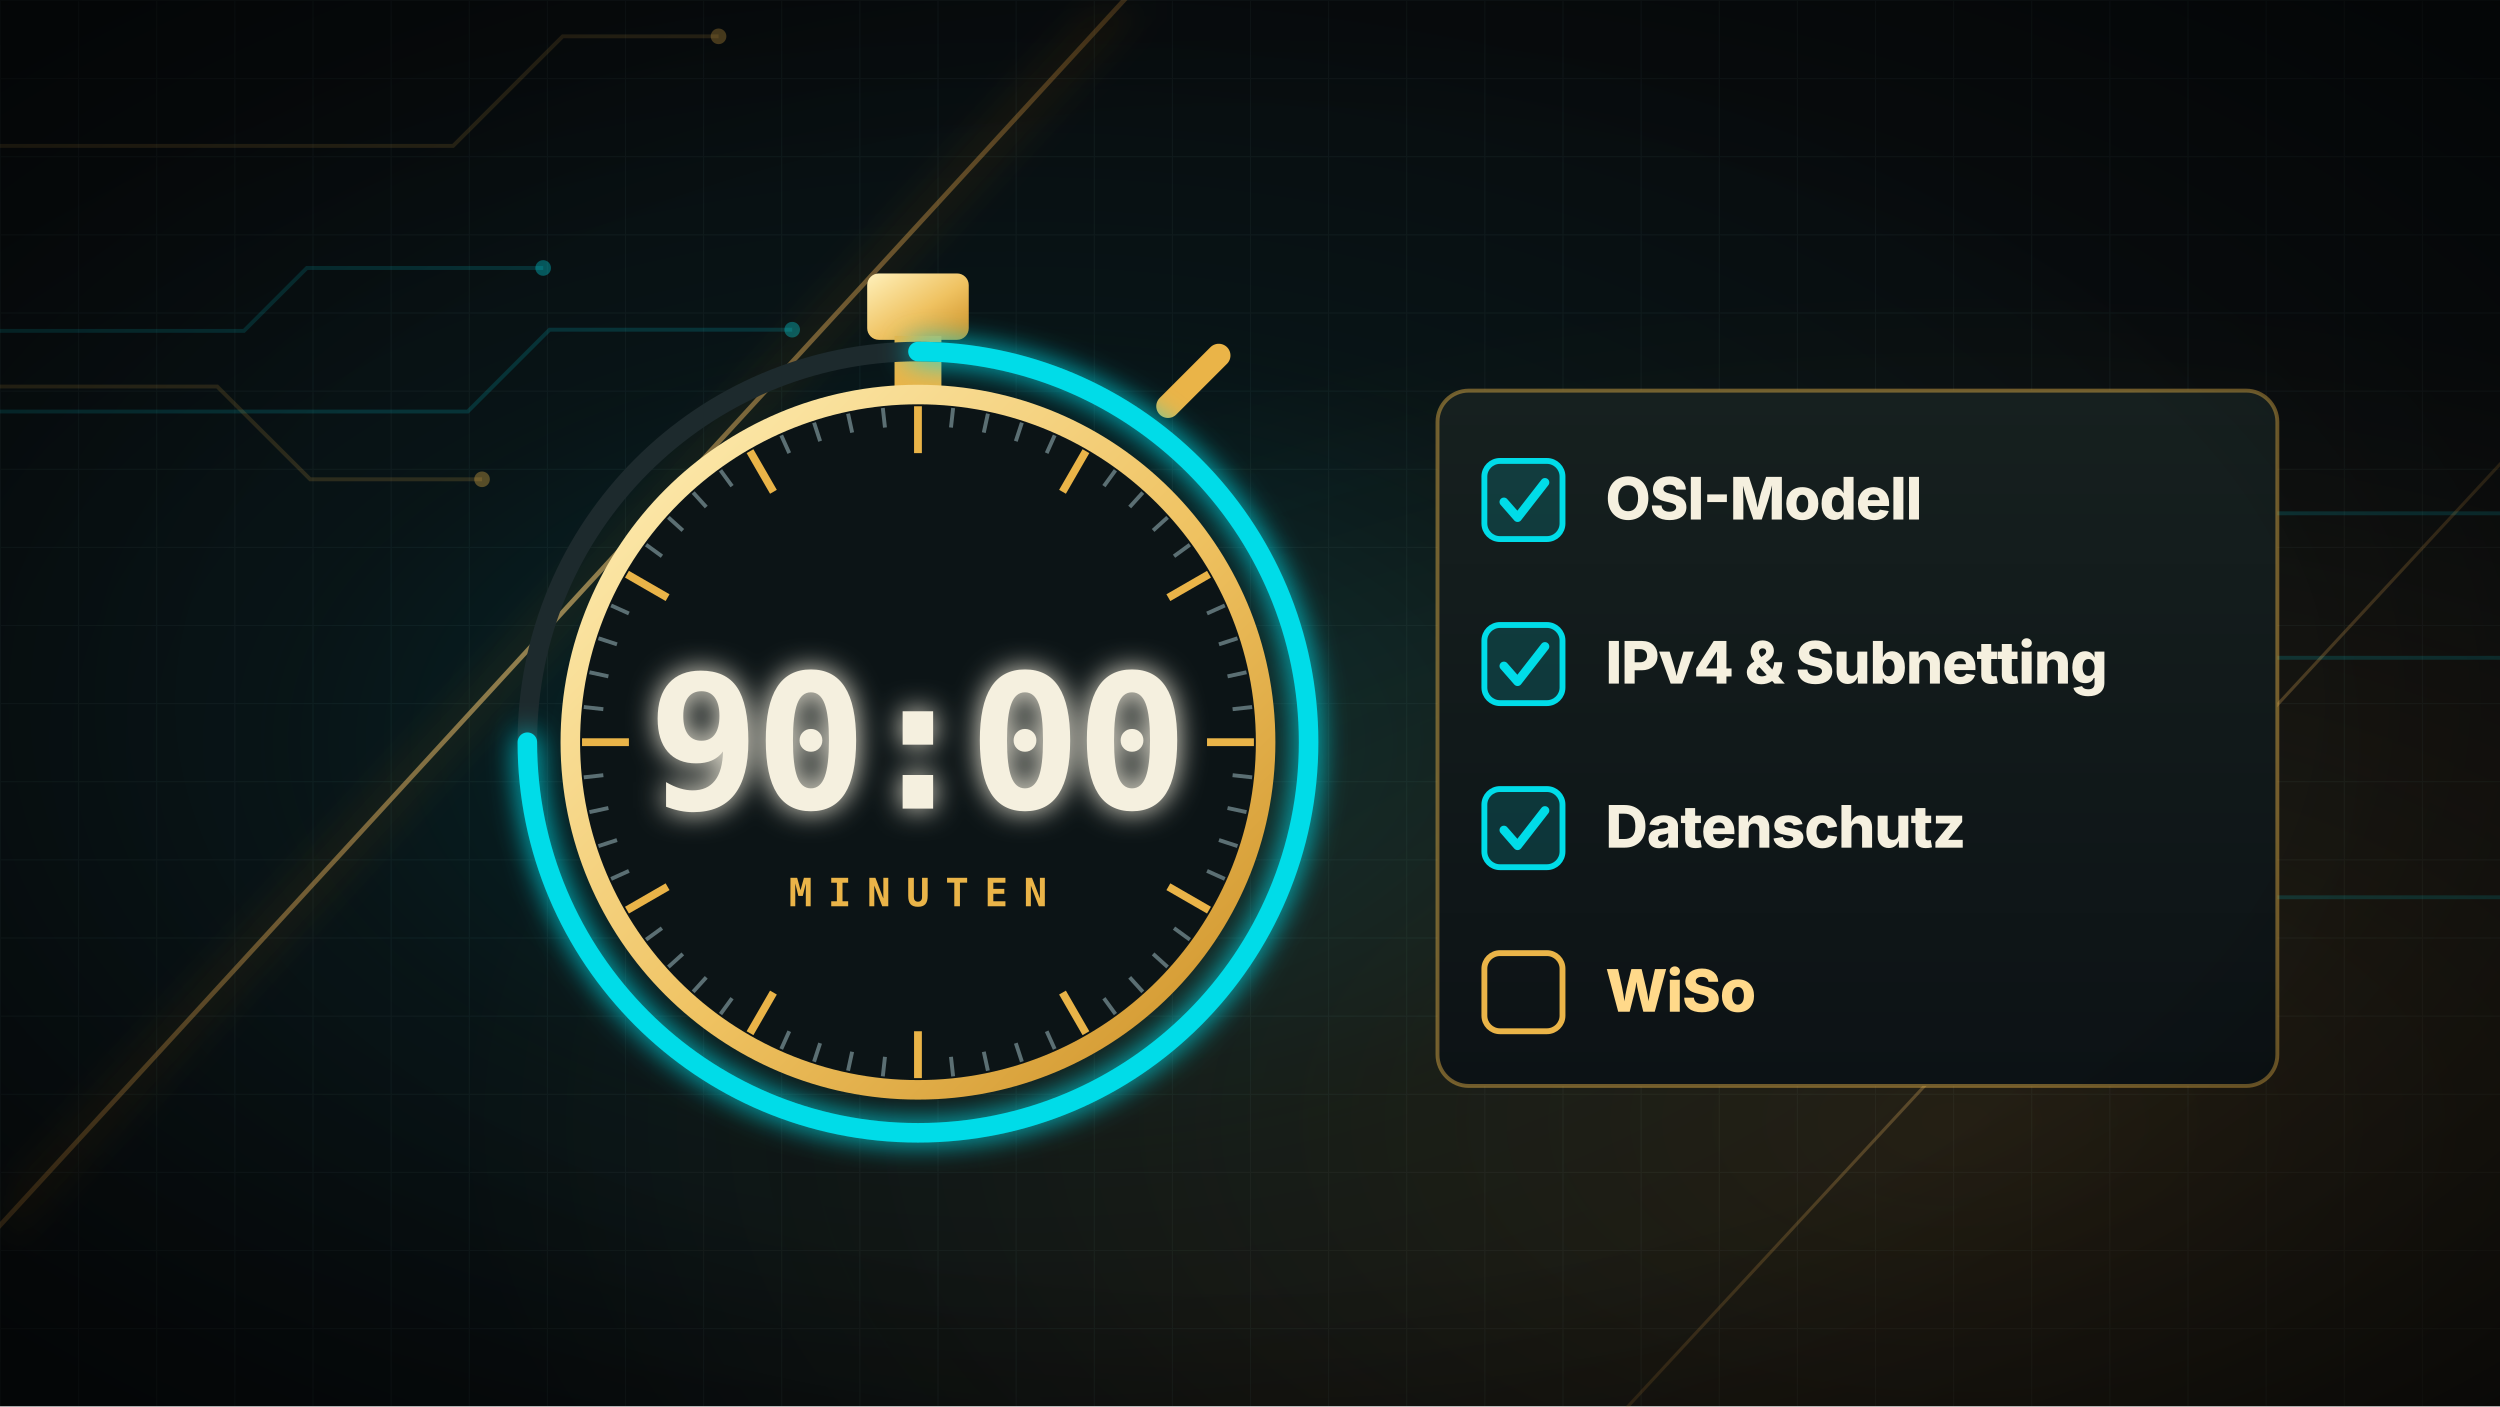
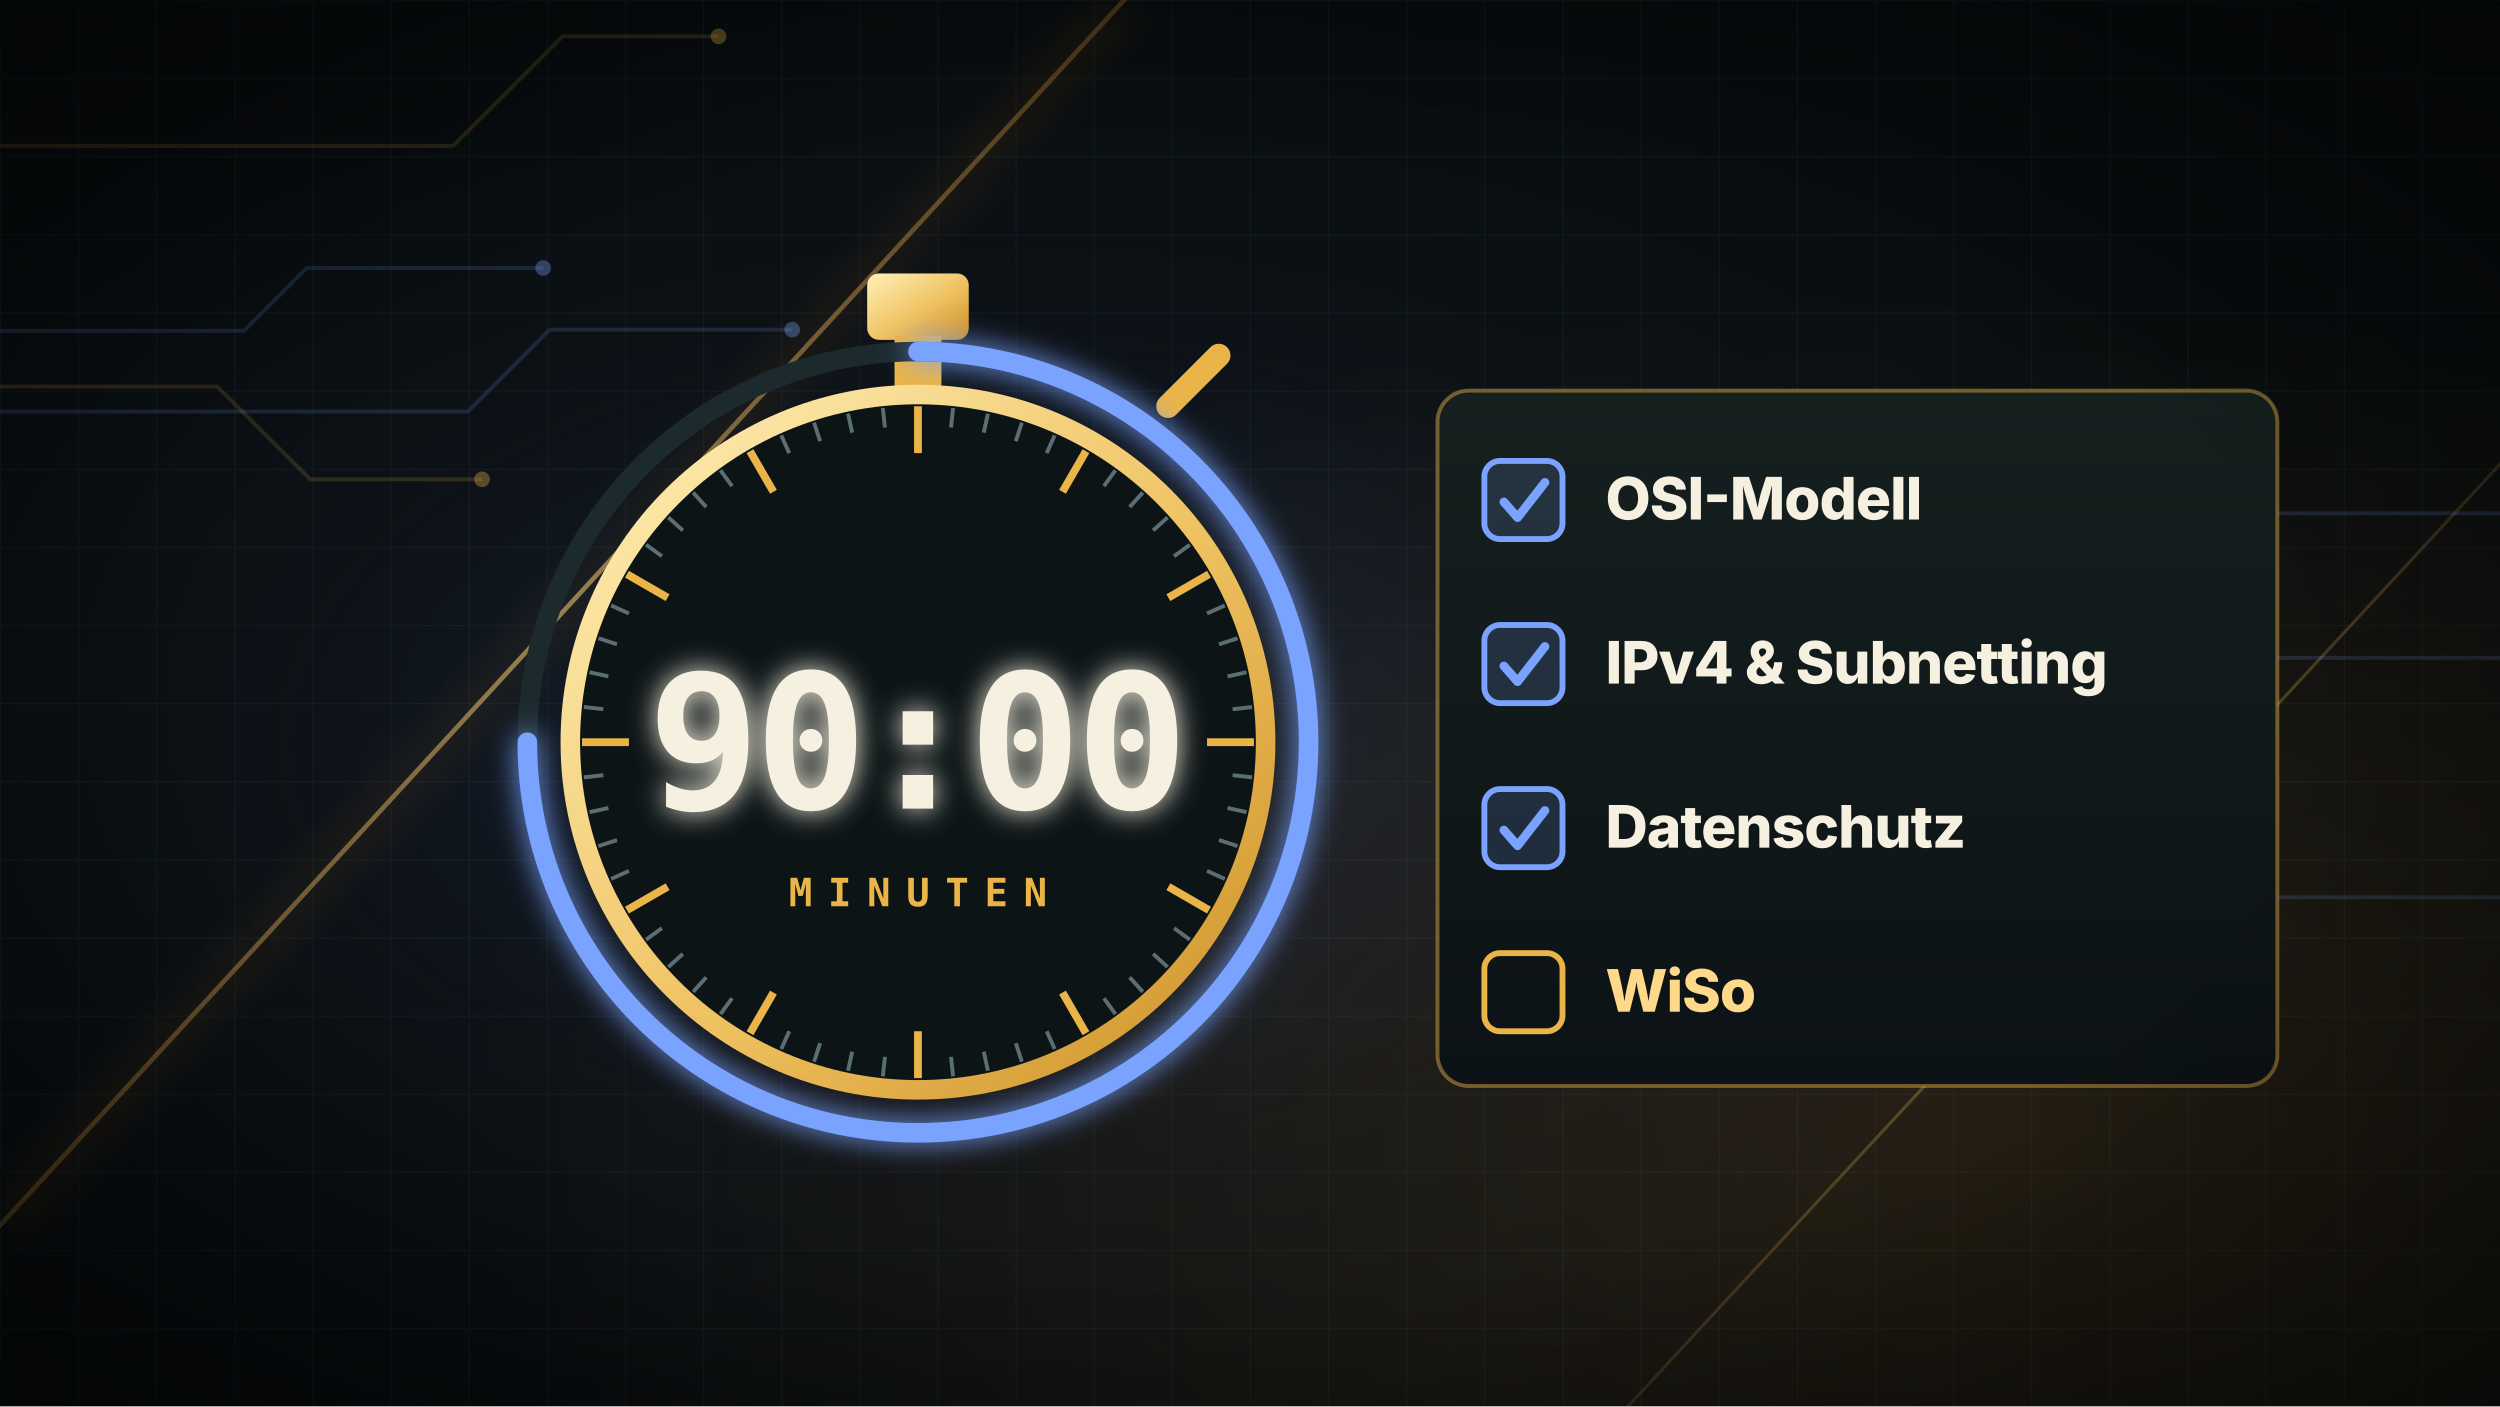
<svg xmlns="http://www.w3.org/2000/svg" width="1280" height="720" viewBox="0 0 1280 720">
  <defs>
    <radialGradient id="pruefung-glow" cx="0.406" cy="0.528" r=".55">
-       <stop offset="0" stop-color="#00dce8" stop-opacity=".16" />
-       <stop offset=".55" stop-color="#00dce8" stop-opacity=".035" />
-       <stop offset="1" stop-color="#00dce8" stop-opacity="0" />
+       <stop offset="0" stop-color="#7aa2ff" stop-opacity=".16" />
+       <stop offset=".55" stop-color="#7aa2ff" stop-opacity=".035" />
+       <stop offset="1" stop-color="#7aa2ff" stop-opacity="0" />
    </radialGradient>
    <radialGradient id="pruefung-warm" cx=".78" cy=".8" r=".6">
      <stop offset="0" stop-color="#f39a2b" stop-opacity=".12" />
      <stop offset="1" stop-color="#f39a2b" stop-opacity="0" />
    </radialGradient>
    <radialGradient id="pruefung-vignette" cx=".5" cy=".5" r=".75">
      <stop offset=".55" stop-color="#000" stop-opacity="0" />
      <stop offset="1" stop-color="#000" stop-opacity=".62" />
    </radialGradient>
    <linearGradient id="pruefung-gold" x1="0" y1="0" x2="1" y2="1">
      <stop offset="0" stop-color="#fff1bb" />
      <stop offset=".55" stop-color="#efc261" />
      <stop offset="1" stop-color="#cc8f25" />
    </linearGradient>
    <linearGradient id="pruefung-goldv" x1="0" y1="0" x2="0" y2="1">
      <stop offset="0" stop-color="#ffe4a1" />
      <stop offset="1" stop-color="#d79a2c" />
    </linearGradient>
    <linearGradient id="pruefung-ray" x1="0" y1="1" x2="1" y2="0">
      <stop offset="0" stop-color="#d88120" stop-opacity=".2" />
      <stop offset=".5" stop-color="#ffd27a" />
      <stop offset="1" stop-color="#ff9c29" stop-opacity=".15" />
    </linearGradient>
    <linearGradient id="pruefung-panel" x1="0" y1="0" x2="0" y2="1">
      <stop offset="0" stop-color="#16201f" />
      <stop offset="1" stop-color="#0c1215" />
    </linearGradient>
    <pattern id="pruefung-grid" width="40" height="40" patternUnits="userSpaceOnUse">
      <path d="M40 0H0V40" fill="none" stroke="#9fe9ef" stroke-opacity=".045" stroke-width="1" />
    </pattern>
    <filter id="pruefung-glowf" x="-30%" y="-30%" width="160%" height="160%">
      <feGaussianBlur stdDeviation="7" result="b" />
      <feMerge>
        <feMergeNode in="b" />
        <feMergeNode in="SourceGraphic" />
      </feMerge>
    </filter>
    <filter id="pruefung-soft" x="-20%" y="-20%" width="140%" height="140%">
      <feGaussianBlur stdDeviation="10" />
    </filter>
  </defs>
  <rect width="1280" height="720" fill="#080c0e" />
  <rect width="1280" height="720" fill="url(#pruefung-grid)" />
  <rect width="1280" height="720" fill="url(#pruefung-glow)" />
  <rect width="1280" height="720" fill="url(#pruefung-warm)" />
  <g>
-     <path d="M-20 210.7 H239.5 L281.4 168.8 H405.6" stroke="#00dce8" stroke-opacity=".16" stroke-width="2" fill="none" />
-     <circle cx="405.6" cy="168.8" r="4" fill="#00dce8" fill-opacity=".35" />
-     <path d="M1300 459.4 H1143.5 L1091.2 407.1 H985.3" stroke="#00dce8" stroke-opacity=".16" stroke-width="2" fill="none" />
-     <circle cx="985.3" cy="407.1" r="4" fill="#00dce8" fill-opacity=".35" />
+     <path d="M-20 210.7 H239.5 L281.4 168.8 H405.6" stroke="#7aa2ff" stroke-opacity=".16" stroke-width="2" fill="none" />
+     <circle cx="405.6" cy="168.8" r="4" fill="#7aa2ff" fill-opacity=".35" />
+     <path d="M1300 459.4 H1143.5 L1091.2 407.1 H985.3" stroke="#7aa2ff" stroke-opacity=".16" stroke-width="2" fill="none" />
+     <circle cx="985.3" cy="407.1" r="4" fill="#7aa2ff" fill-opacity=".35" />
    <path d="M-20 197.9 H111.2 L158.8 245.4 H246.8" stroke="#eab448" stroke-opacity=".16" stroke-width="2" fill="none" />
    <circle cx="246.8" cy="245.4" r="4" fill="#eab448" fill-opacity=".35" />
-     <path d="M1300 336.8 H1057.6 L1023.2 302.4 H891.7" stroke="#00dce8" stroke-opacity=".16" stroke-width="2" fill="none" />
-     <circle cx="891.7" cy="302.4" r="4" fill="#00dce8" fill-opacity=".35" />
+     <path d="M1300 336.8 H1057.6 L1023.2 302.4 H891.7" stroke="#7aa2ff" stroke-opacity=".16" stroke-width="2" fill="none" />
+     <circle cx="891.7" cy="302.4" r="4" fill="#7aa2ff" fill-opacity=".35" />
    <path d="M-20 74.7 H232 L288.1 18.6 H367.9" stroke="#eab448" stroke-opacity=".16" stroke-width="2" fill="none" />
    <circle cx="367.9" cy="18.6" r="4" fill="#eab448" fill-opacity=".35" />
-     <path d="M1300 262.8 H1067.9 L1010.5 320.2 H883.3" stroke="#00dce8" stroke-opacity=".16" stroke-width="2" fill="none" />
-     <circle cx="883.3" cy="320.2" r="4" fill="#00dce8" fill-opacity=".35" />
-     <path d="M-20 169.4 H124.9 L157.1 137.2 H278.1" stroke="#00dce8" stroke-opacity=".16" stroke-width="2" fill="none" />
-     <circle cx="278.1" cy="137.2" r="4" fill="#00dce8" fill-opacity=".35" />
+     <path d="M1300 262.8 H1067.9 L1010.5 320.2 H883.3" stroke="#7aa2ff" stroke-opacity=".16" stroke-width="2" fill="none" />
+     <circle cx="883.3" cy="320.2" r="4" fill="#7aa2ff" fill-opacity=".35" />
+     <path d="M-20 169.4 H124.9 L157.1 137.2 H278.1" stroke="#7aa2ff" stroke-opacity=".16" stroke-width="2" fill="none" />
+     <circle cx="278.1" cy="137.2" r="4" fill="#7aa2ff" fill-opacity=".35" />
  </g>
  <g stroke-linecap="round" fill="none">
    <path d="M-140 780 L704 -140" stroke="#f39a2b" stroke-width="16" stroke-opacity=".08" filter="url(#pruefung-soft)" />
    <path d="M-140 780 L704 -140" stroke="url(#pruefung-ray)" stroke-width="2.4" stroke-opacity=".55" />
    <path d="M704 860 L1420 86.4" stroke="url(#pruefung-ray)" stroke-width="1.6" stroke-opacity=".32" />
  </g>
  <rect x="444" y="140" width="52" height="34" rx="6" fill="url(#pruefung-gold)" />
  <rect x="458" y="172" width="24" height="26" fill="#eab448" />
  <path d="M598 208 l26 -26" stroke="#eab448" stroke-width="12" stroke-linecap="round" />
  <circle cx="470" cy="380" r="200" fill="none" stroke="#1d2a2d" stroke-width="10" />
-   <path d="M470 180 A200 200 0 1 1 270 380" fill="none" stroke="#00dce8" stroke-width="10" stroke-linecap="round" filter="url(#pruefung-glowf)" />
+   <path d="M470 180 A200 200 0 1 1 270 380" fill="none" stroke="#7aa2ff" stroke-width="10" stroke-linecap="round" filter="url(#pruefung-glowf)" />
  <circle cx="470" cy="380" r="178" fill="#0c1416" stroke="url(#pruefung-gold)" stroke-width="10" />
  <path d="M470 232 L470 208" stroke="#eab448" stroke-width="4" />
  <path d="M486.9 218.9 L488 208.9" stroke="#5b6f73" stroke-width="2" />
  <path d="M503.7 221.5 L505.8 211.8" stroke="#5b6f73" stroke-width="2" />
  <path d="M520.1 225.9 L523.2 216.4" stroke="#5b6f73" stroke-width="2" />
  <path d="M535.9 232 L540 222.9" stroke="#5b6f73" stroke-width="2" />
  <path d="M544 251.8 L556 231" stroke="#eab448" stroke-width="4" />
  <path d="M565.2 248.9 L571.1 240.8" stroke="#5b6f73" stroke-width="2" />
  <path d="M578.4 259.6 L585.1 252.2" stroke="#5b6f73" stroke-width="2" />
  <path d="M590.4 271.6 L597.8 264.9" stroke="#5b6f73" stroke-width="2" />
  <path d="M601.1 284.8 L609.2 278.9" stroke="#5b6f73" stroke-width="2" />
  <path d="M598.2 306 L619 294" stroke="#eab448" stroke-width="4" />
  <path d="M618 314.1 L627.1 310" stroke="#5b6f73" stroke-width="2" />
  <path d="M624.1 329.9 L633.6 326.8" stroke="#5b6f73" stroke-width="2" />
  <path d="M628.5 346.3 L638.2 344.2" stroke="#5b6f73" stroke-width="2" />
  <path d="M631.1 363.1 L641.1 362" stroke="#5b6f73" stroke-width="2" />
  <path d="M618 380 L642 380" stroke="#eab448" stroke-width="4" />
  <path d="M631.1 396.9 L641.1 398" stroke="#5b6f73" stroke-width="2" />
  <path d="M628.5 413.7 L638.2 415.8" stroke="#5b6f73" stroke-width="2" />
  <path d="M624.1 430.1 L633.6 433.2" stroke="#5b6f73" stroke-width="2" />
  <path d="M618 445.9 L627.1 450" stroke="#5b6f73" stroke-width="2" />
  <path d="M598.2 454 L619 466" stroke="#eab448" stroke-width="4" />
  <path d="M601.1 475.2 L609.2 481.1" stroke="#5b6f73" stroke-width="2" />
  <path d="M590.4 488.4 L597.8 495.1" stroke="#5b6f73" stroke-width="2" />
  <path d="M578.4 500.4 L585.1 507.8" stroke="#5b6f73" stroke-width="2" />
  <path d="M565.2 511.1 L571.1 519.2" stroke="#5b6f73" stroke-width="2" />
  <path d="M544 508.2 L556 529" stroke="#eab448" stroke-width="4" />
  <path d="M535.9 528 L540 537.1" stroke="#5b6f73" stroke-width="2" />
  <path d="M520.1 534.1 L523.2 543.6" stroke="#5b6f73" stroke-width="2" />
  <path d="M503.7 538.5 L505.8 548.2" stroke="#5b6f73" stroke-width="2" />
  <path d="M486.9 541.1 L488 551.1" stroke="#5b6f73" stroke-width="2" />
  <path d="M470 528 L470 552" stroke="#eab448" stroke-width="4" />
  <path d="M453.1 541.1 L452 551.1" stroke="#5b6f73" stroke-width="2" />
  <path d="M436.3 538.5 L434.2 548.2" stroke="#5b6f73" stroke-width="2" />
  <path d="M419.9 534.1 L416.8 543.6" stroke="#5b6f73" stroke-width="2" />
  <path d="M404.1 528 L400 537.1" stroke="#5b6f73" stroke-width="2" />
  <path d="M396 508.2 L384 529" stroke="#eab448" stroke-width="4" />
  <path d="M374.8 511.1 L368.9 519.2" stroke="#5b6f73" stroke-width="2" />
  <path d="M361.6 500.4 L354.9 507.8" stroke="#5b6f73" stroke-width="2" />
  <path d="M349.6 488.4 L342.2 495.1" stroke="#5b6f73" stroke-width="2" />
  <path d="M338.9 475.2 L330.8 481.1" stroke="#5b6f73" stroke-width="2" />
  <path d="M341.8 454 L321 466" stroke="#eab448" stroke-width="4" />
  <path d="M322 445.9 L312.9 450" stroke="#5b6f73" stroke-width="2" />
  <path d="M315.9 430.1 L306.4 433.2" stroke="#5b6f73" stroke-width="2" />
  <path d="M311.5 413.7 L301.8 415.8" stroke="#5b6f73" stroke-width="2" />
  <path d="M308.9 396.9 L298.9 398" stroke="#5b6f73" stroke-width="2" />
  <path d="M322 380 L298 380" stroke="#eab448" stroke-width="4" />
  <path d="M308.9 363.1 L298.9 362" stroke="#5b6f73" stroke-width="2" />
  <path d="M311.5 346.3 L301.8 344.2" stroke="#5b6f73" stroke-width="2" />
  <path d="M315.9 329.9 L306.4 326.8" stroke="#5b6f73" stroke-width="2" />
  <path d="M322 314.1 L312.9 310" stroke="#5b6f73" stroke-width="2" />
  <path d="M341.8 306 L321 294" stroke="#eab448" stroke-width="4" />
  <path d="M338.9 284.8 L330.8 278.9" stroke="#5b6f73" stroke-width="2" />
  <path d="M349.6 271.6 L342.2 264.9" stroke="#5b6f73" stroke-width="2" />
  <path d="M361.6 259.6 L354.9 252.2" stroke="#5b6f73" stroke-width="2" />
  <path d="M374.8 248.9 L368.9 240.8" stroke="#5b6f73" stroke-width="2" />
  <path d="M396 251.8 L384 231" stroke="#eab448" stroke-width="4" />
  <path d="M404.1 232 L400 222.9" stroke="#5b6f73" stroke-width="2" />
  <path d="M419.9 225.9 L416.8 216.4" stroke="#5b6f73" stroke-width="2" />
  <path d="M436.3 221.5 L434.2 211.8" stroke="#5b6f73" stroke-width="2" />
  <path d="M453.1 218.9 L452 208.9" stroke="#5b6f73" stroke-width="2" />
  <text x="470" y="414" text-anchor="middle" font-family="'JetBrains Mono','DejaVu Sans Mono',monospace" font-size="96" font-weight="800" letter-spacing="-3" fill="#f5f0df" filter="url(#pruefung-glowf)">90:00</text>
  <text x="470" y="464" text-anchor="middle" font-family="'JetBrains Mono','DejaVu Sans Mono',monospace" font-size="20" font-weight="800" letter-spacing="8" fill="#eab448">MINUTEN</text>
  <rect x="736" y="200" width="430" height="356" rx="16" fill="url(#pruefung-panel)" stroke="#eab448" stroke-opacity=".45" stroke-width="2" />
-   <rect x="760" y="236" width="40" height="40" rx="8" fill="#00dce8" fill-opacity="0.16" stroke="#00dce8" stroke-width="3" />
-   <path d="M770 257 L777 265 L791 247" fill="none" stroke="#00dce8" stroke-width="4.5" stroke-linecap="round" stroke-linejoin="round" />
+   <rect x="760" y="236" width="40" height="40" rx="8" fill="#7aa2ff" fill-opacity="0.16" stroke="#7aa2ff" stroke-width="3" />
+   <path d="M770 257 L777 265 L791 247" fill="none" stroke="#7aa2ff" stroke-width="4.5" stroke-linecap="round" stroke-linejoin="round" />
  <text x="822" y="266" font-family="Inter,'DejaVu Sans',sans-serif" font-size="30" font-weight="800" letter-spacing="-.5" fill="#f5f0df">OSI-Modell</text>
-   <rect x="760" y="320" width="40" height="40" rx="8" fill="#00dce8" fill-opacity="0.16" stroke="#00dce8" stroke-width="3" />
-   <path d="M770 341 L777 349 L791 331" fill="none" stroke="#00dce8" stroke-width="4.5" stroke-linecap="round" stroke-linejoin="round" />
+   <rect x="760" y="320" width="40" height="40" rx="8" fill="#7aa2ff" fill-opacity="0.16" stroke="#7aa2ff" stroke-width="3" />
+   <path d="M770 341 L777 349 L791 331" fill="none" stroke="#7aa2ff" stroke-width="4.5" stroke-linecap="round" stroke-linejoin="round" />
  <text x="822" y="350" font-family="Inter,'DejaVu Sans',sans-serif" font-size="30" font-weight="800" letter-spacing="-.5" fill="#f5f0df">IPv4 &amp; Subnetting</text>
-   <rect x="760" y="404" width="40" height="40" rx="8" fill="#00dce8" fill-opacity="0.16" stroke="#00dce8" stroke-width="3" />
-   <path d="M770 425 L777 433 L791 415" fill="none" stroke="#00dce8" stroke-width="4.5" stroke-linecap="round" stroke-linejoin="round" />
+   <rect x="760" y="404" width="40" height="40" rx="8" fill="#7aa2ff" fill-opacity="0.16" stroke="#7aa2ff" stroke-width="3" />
+   <path d="M770 425 L777 433 L791 415" fill="none" stroke="#7aa2ff" stroke-width="4.5" stroke-linecap="round" stroke-linejoin="round" />
  <text x="822" y="434" font-family="Inter,'DejaVu Sans',sans-serif" font-size="30" font-weight="800" letter-spacing="-.5" fill="#f5f0df">Datenschutz</text>
  <rect x="760" y="488" width="40" height="40" rx="8" fill="none" fill-opacity="0" stroke="#eab448" stroke-width="3" />
  <text x="822" y="518" font-family="Inter,'DejaVu Sans',sans-serif" font-size="30" font-weight="800" letter-spacing="-.5" fill="#ffd98a">WiSo</text>
  <rect width="1280" height="720" fill="url(#pruefung-vignette)" pointer-events="none" />
</svg>
